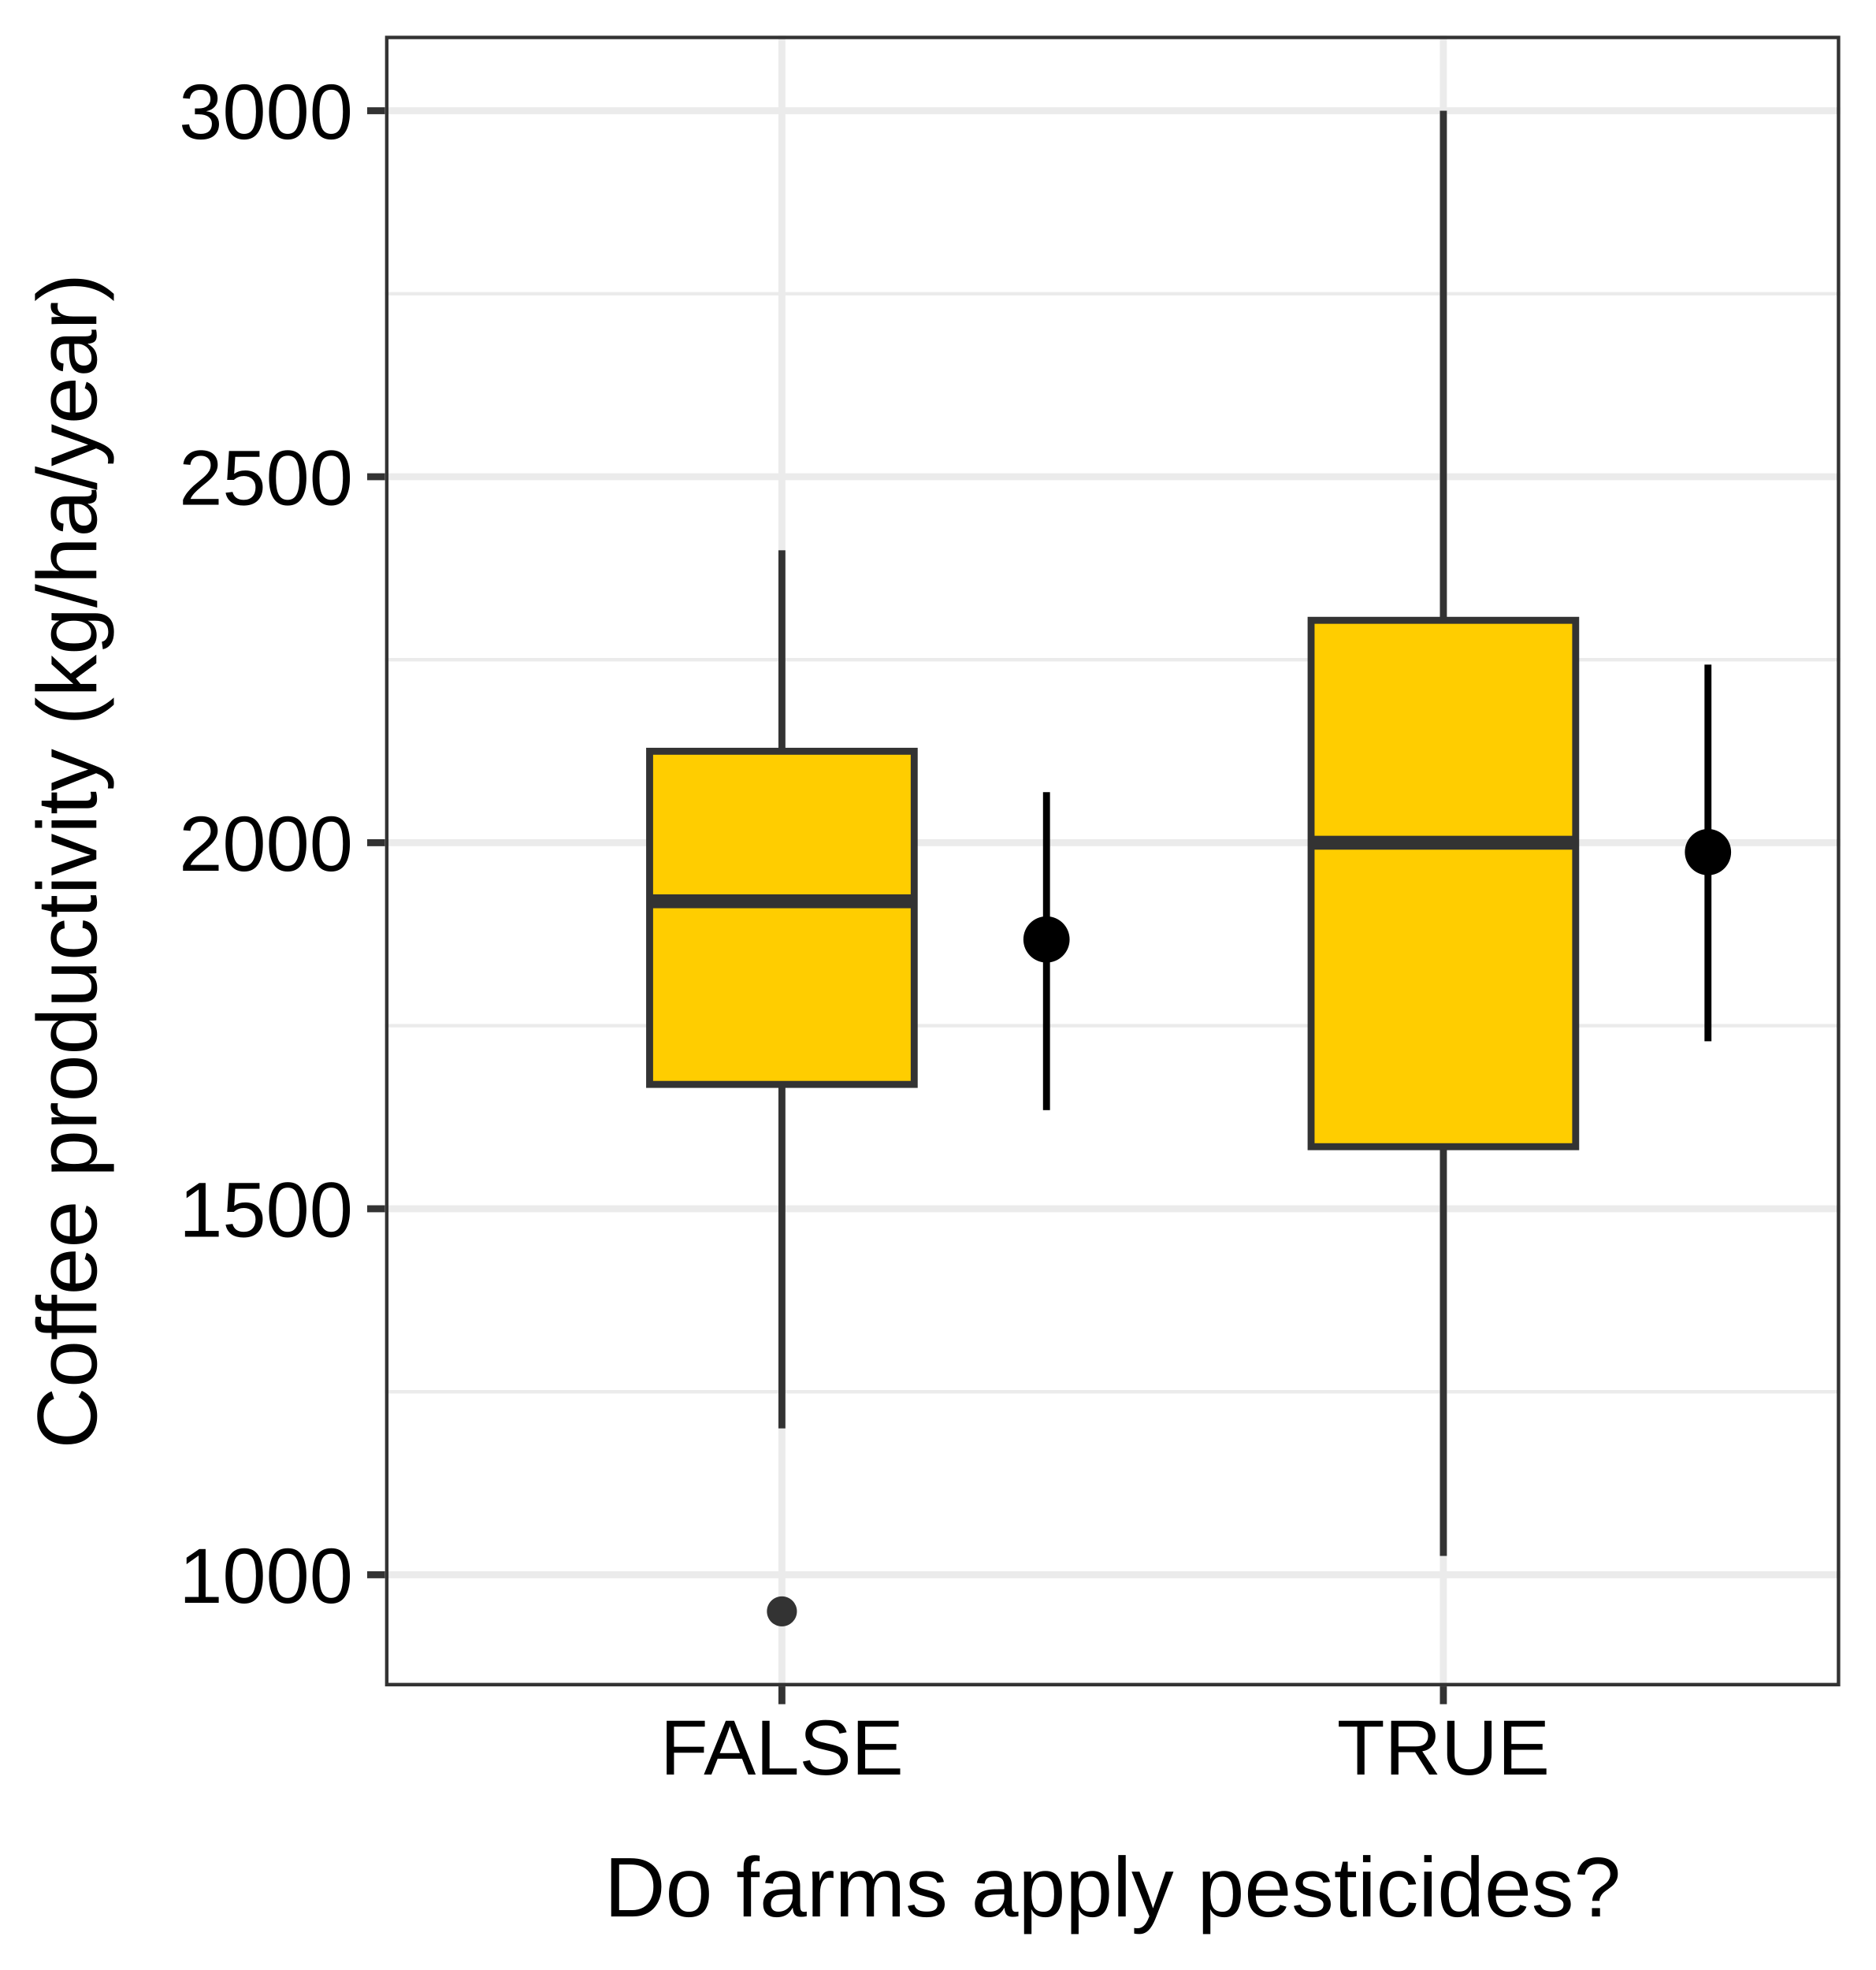
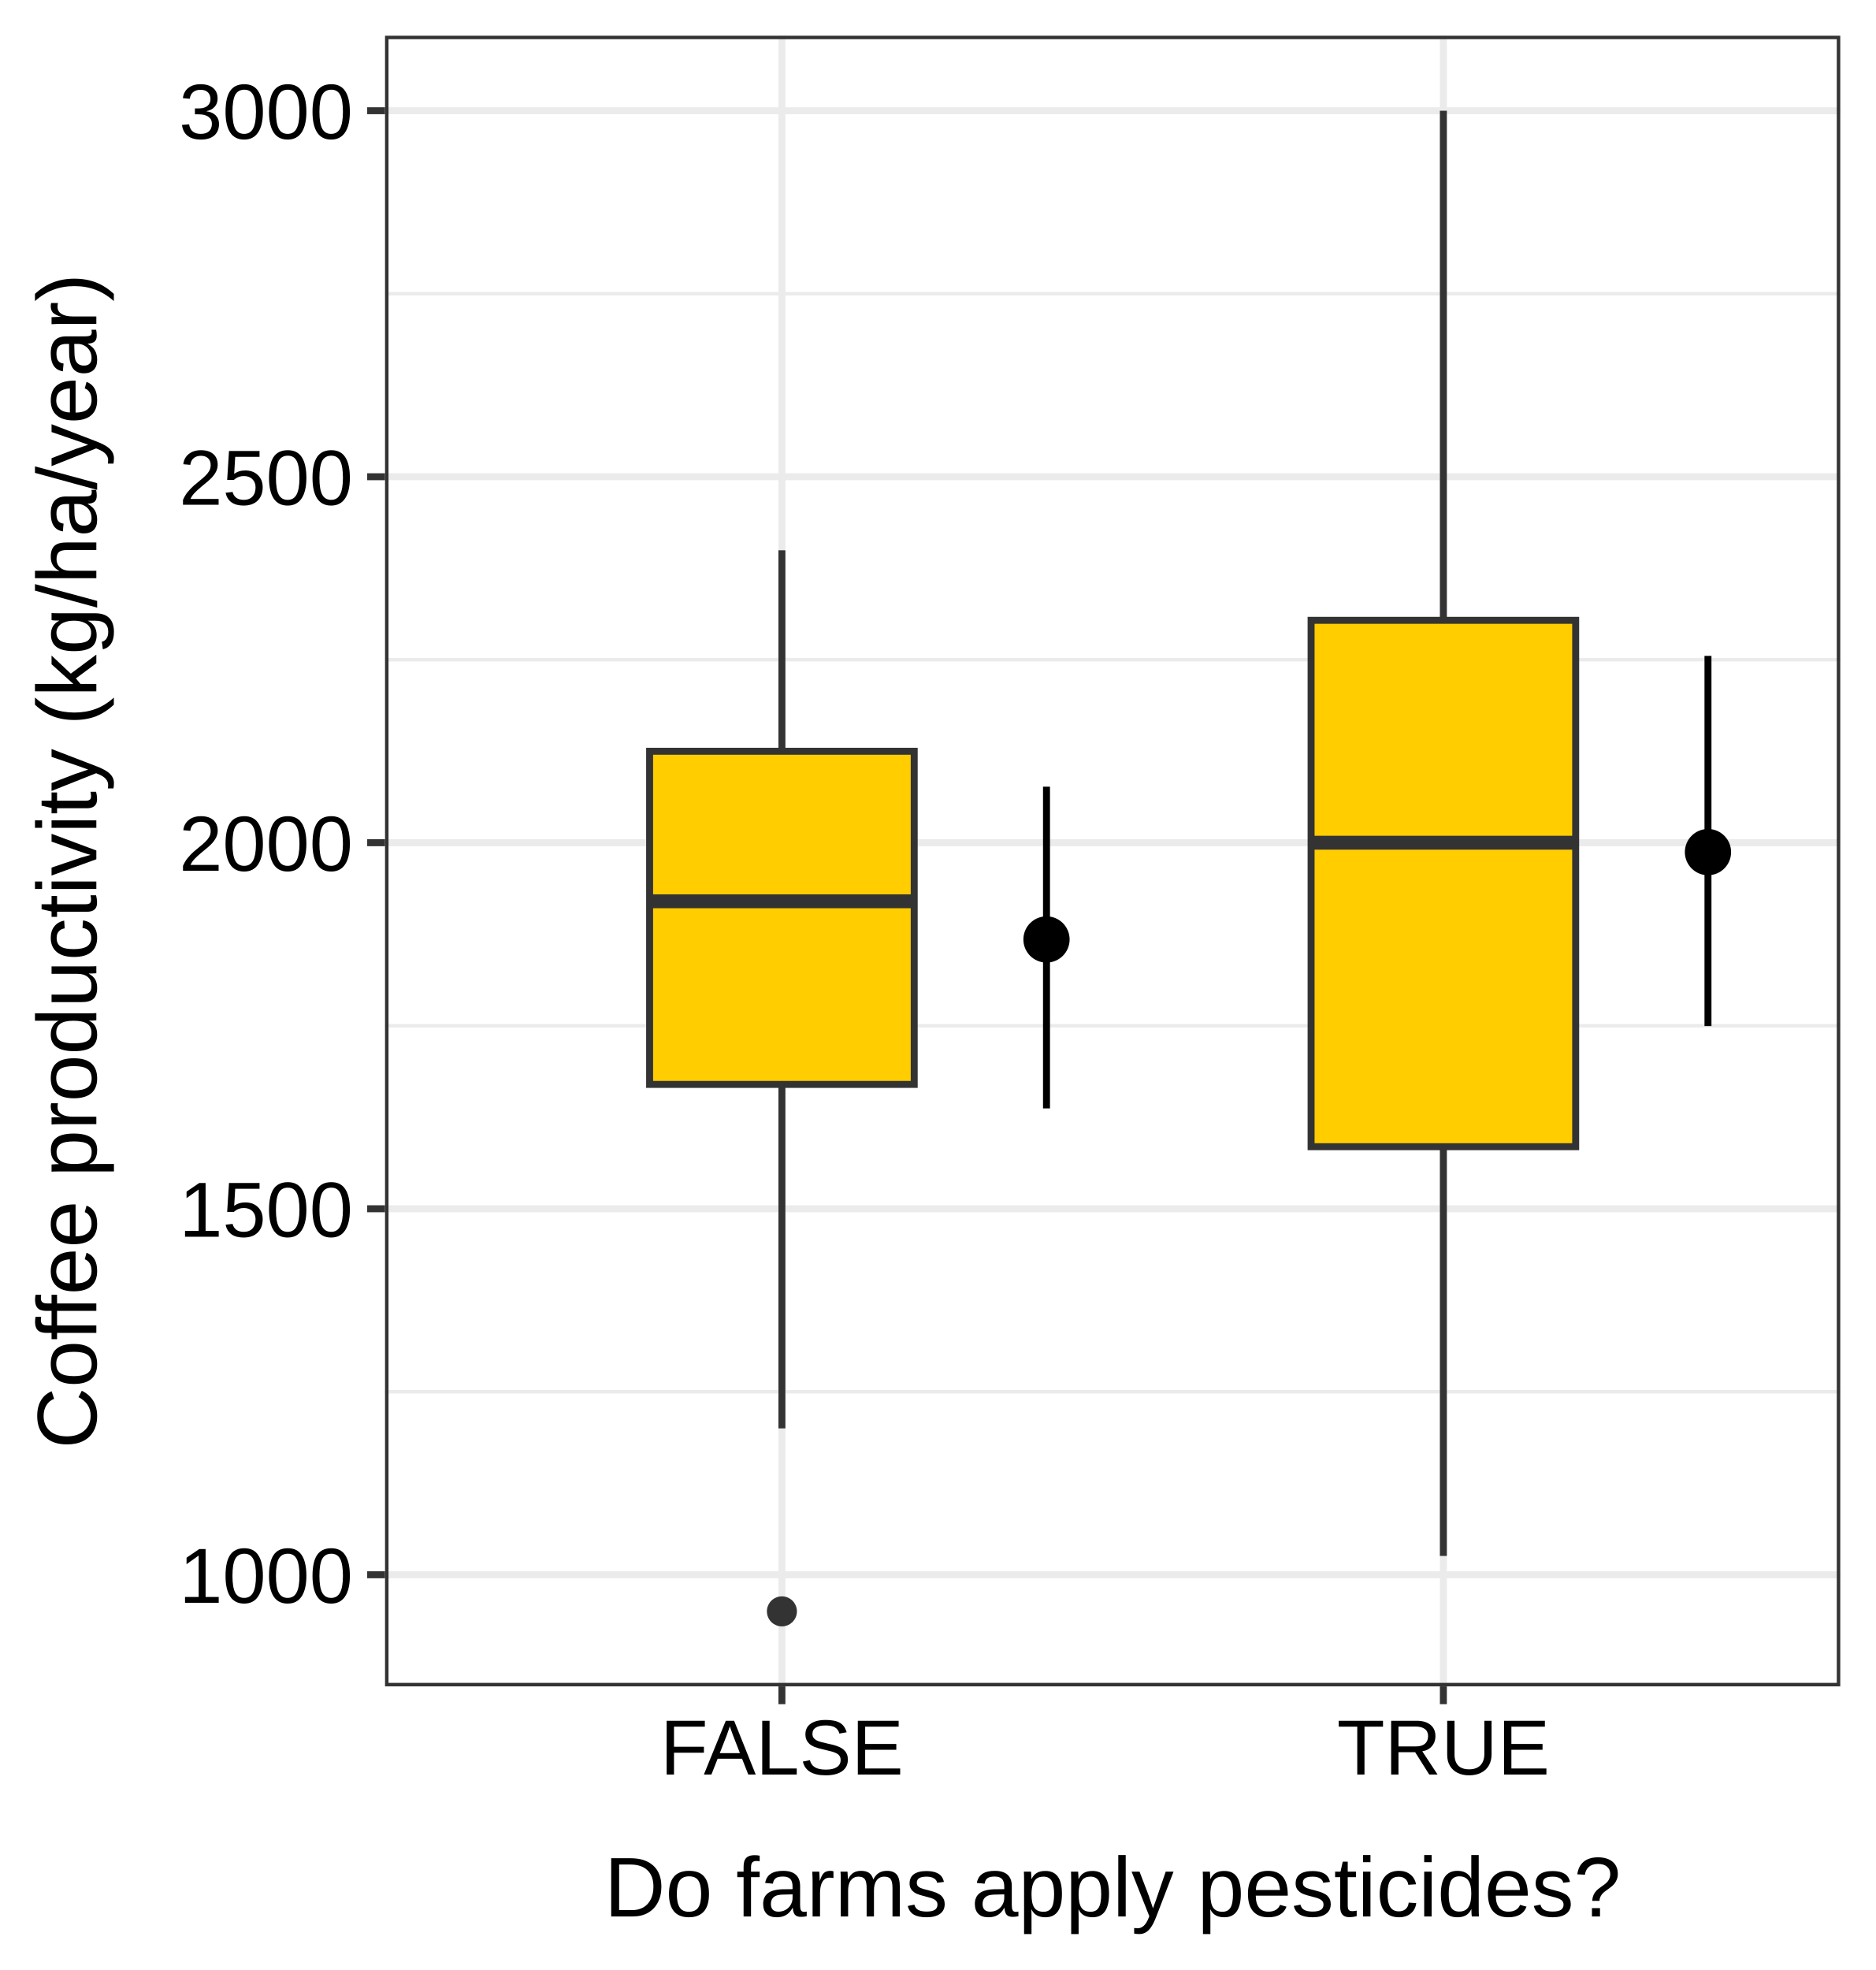
<svg xmlns="http://www.w3.org/2000/svg" width="288.00pt" height="302.40pt" viewBox="0 0 288.00 302.40">
  <g class="svglite">
    <defs>
      <style type="text/css">
    .svglite line, .svglite polyline, .svglite polygon, .svglite path, .svglite rect, .svglite circle {
      fill: none;
      stroke: #000000;
      stroke-linecap: round;
      stroke-linejoin: round;
      stroke-miterlimit: 10.00;
    }
    .svglite text {
      white-space: pre;
    }
    .svglite g.glyphgroup path {
      fill: inherit;
      stroke: none;
    }
  </style>
    </defs>
    <rect width="100%" height="100%" style="stroke: none; fill: #FFFFFF;" />
    <defs>
      <clipPath id="cpMC4wMHwyODguMDB8MC4wMHwzMDIuNDA=">
        <rect x="0.00" y="0.00" width="288.00" height="302.40" />
      </clipPath>
    </defs>
    <g clip-path="url(#cpMC4wMHwyODguMDB8MC4wMHwzMDIuNDA=)">
      <rect x="0.00" y="0.00" width="288.00" height="302.40" style="stroke-width: 1.07; stroke: #FFFFFF; fill: #FFFFFF;" />
    </g>
    <defs>
      <clipPath id="cpNTkuMTF8MjgyLjUyfDUuNDh8MjU4Ljg2">
        <rect x="59.11" y="5.48" width="223.41" height="253.38" />
      </clipPath>
    </defs>
    <g clip-path="url(#cpNTkuMTF8MjgyLjUyfDUuNDh8MjU4Ljg2)">
      <rect x="59.11" y="5.48" width="223.41" height="253.38" style="stroke-width: 1.07; stroke: none; fill: #FFFFFF;" />
      <polyline points="59.11,213.64 282.52,213.64 " style="stroke-width: 0.53; stroke: #EBEBEB; stroke-linecap: butt;" />
      <polyline points="59.11,157.45 282.52,157.45 " style="stroke-width: 0.53; stroke: #EBEBEB; stroke-linecap: butt;" />
      <polyline points="59.11,101.27 282.52,101.27 " style="stroke-width: 0.53; stroke: #EBEBEB; stroke-linecap: butt;" />
      <polyline points="59.11,45.09 282.52,45.09 " style="stroke-width: 0.53; stroke: #EBEBEB; stroke-linecap: butt;" />
      <polyline points="59.11,241.73 282.52,241.73 " style="stroke-width: 1.07; stroke: #EBEBEB; stroke-linecap: butt;" />
      <polyline points="59.11,185.55 282.52,185.55 " style="stroke-width: 1.07; stroke: #EBEBEB; stroke-linecap: butt;" />
      <polyline points="59.11,129.36 282.52,129.36 " style="stroke-width: 1.07; stroke: #EBEBEB; stroke-linecap: butt;" />
      <polyline points="59.11,73.18 282.52,73.18 " style="stroke-width: 1.07; stroke: #EBEBEB; stroke-linecap: butt;" />
      <polyline points="59.11,17.00 282.52,17.00 " style="stroke-width: 1.07; stroke: #EBEBEB; stroke-linecap: butt;" />
      <polyline points="120.04,258.86 120.04,5.48 " style="stroke-width: 1.07; stroke: #EBEBEB; stroke-linecap: butt;" />
      <polyline points="221.59,258.86 221.59,5.48 " style="stroke-width: 1.07; stroke: #EBEBEB; stroke-linecap: butt;" />
      <circle cx="120.04" cy="247.35" r="1.95" style="stroke-width: 0.71; stroke: #333333; fill: #333333;" />
      <line x1="120.04" y1="115.32" x2="120.04" y2="84.47" style="stroke-width: 1.07; stroke: #333333; stroke-linecap: butt;" />
      <line x1="120.04" y1="166.46" x2="120.04" y2="219.26" style="stroke-width: 1.07; stroke: #333333; stroke-linecap: butt;" />
      <polygon points="99.73,115.32 99.73,166.46 140.35,166.46 140.35,115.32 99.73,115.32 " style="stroke-width: 1.07; stroke: #333333; stroke-linecap: butt; stroke-linejoin: miter; fill: #FFCD00;" />
      <line x1="99.73" y1="138.35" x2="140.35" y2="138.35" style="stroke-width: 2.13; stroke: #333333; stroke-linecap: butt; stroke-linejoin: miter;" />
      <line x1="221.59" y1="95.22" x2="221.59" y2="17.00" style="stroke-width: 1.07; stroke: #333333; stroke-linecap: butt;" />
      <line x1="221.59" y1="176.02" x2="221.59" y2="238.84" style="stroke-width: 1.07; stroke: #333333; stroke-linecap: butt;" />
      <polygon points="201.28,95.22 201.28,176.02 241.90,176.02 241.90,95.22 201.28,95.22 " style="stroke-width: 1.07; stroke: #333333; stroke-linecap: butt; stroke-linejoin: miter; fill: #FFCD00;" />
      <line x1="201.28" y1="129.36" x2="241.90" y2="129.36" style="stroke-width: 2.13; stroke: #333333; stroke-linecap: butt; stroke-linejoin: miter;" />
-       <line x1="160.66" y1="170.41" x2="160.66" y2="121.60" style="stroke-width: 1.07; stroke-linecap: butt;" />
-       <line x1="262.21" y1="159.84" x2="262.21" y2="102.02" style="stroke-width: 1.07; stroke-linecap: butt;" />
+       <line x1="160.66" y1="170.14" x2="160.66" y2="120.76" style="stroke-width: 1.07; stroke-linecap: butt;" />
+       <line x1="262.21" y1="157.51" x2="262.21" y2="100.68" style="stroke-width: 1.07; stroke-linecap: butt;" />
      <circle cx="160.66" cy="144.21" r="2.84" style="stroke-width: 1.42; fill: #000000;" />
      <circle cx="262.21" cy="130.80" r="2.84" style="stroke-width: 1.42; fill: #000000;" />
      <rect x="59.11" y="5.48" width="223.41" height="253.38" style="stroke-width: 1.07; stroke: #333333;" />
    </g>
    <g clip-path="url(#cpMC4wMHwyODguMDB8MC4wMHwzMDIuNDA=)">
      <text x="54.18" y="246.03" text-anchor="end" style="font-size: 12.00px; font-family: &quot;Arial&quot;;" textLength="26.69px" lengthAdjust="spacingAndGlyphs">1000</text>
      <text x="54.18" y="189.84" text-anchor="end" style="font-size: 12.00px; font-family: &quot;Arial&quot;;" textLength="26.69px" lengthAdjust="spacingAndGlyphs">1500</text>
      <text x="54.18" y="133.66" text-anchor="end" style="font-size: 12.00px; font-family: &quot;Arial&quot;;" textLength="26.69px" lengthAdjust="spacingAndGlyphs">2000</text>
      <text x="54.18" y="77.48" text-anchor="end" style="font-size: 12.00px; font-family: &quot;Arial&quot;;" textLength="26.69px" lengthAdjust="spacingAndGlyphs">2500</text>
      <text x="54.18" y="21.30" text-anchor="end" style="font-size: 12.00px; font-family: &quot;Arial&quot;;" textLength="26.69px" lengthAdjust="spacingAndGlyphs">3000</text>
      <polyline points="56.37,241.73 59.11,241.73 " style="stroke-width: 1.07; stroke: #333333; stroke-linecap: butt;" />
      <polyline points="56.37,185.55 59.11,185.55 " style="stroke-width: 1.07; stroke: #333333; stroke-linecap: butt;" />
      <polyline points="56.37,129.36 59.11,129.36 " style="stroke-width: 1.07; stroke: #333333; stroke-linecap: butt;" />
      <polyline points="56.37,73.18 59.11,73.18 " style="stroke-width: 1.07; stroke: #333333; stroke-linecap: butt;" />
      <polyline points="56.37,17.00 59.11,17.00 " style="stroke-width: 1.07; stroke: #333333; stroke-linecap: butt;" />
      <polyline points="120.04,261.60 120.04,258.86 " style="stroke-width: 1.07; stroke: #333333; stroke-linecap: butt;" />
      <polyline points="221.59,261.60 221.59,258.86 " style="stroke-width: 1.07; stroke: #333333; stroke-linecap: butt;" />
      <text x="120.04" y="272.39" text-anchor="middle" style="font-size: 12.00px; font-family: &quot;Arial&quot;;" textLength="37.34px" lengthAdjust="spacingAndGlyphs">FALSE</text>
      <text x="221.59" y="272.39" text-anchor="middle" style="font-size: 12.00px; font-family: &quot;Arial&quot;;" textLength="32.67px" lengthAdjust="spacingAndGlyphs">TRUE</text>
      <text x="170.81" y="294.18" text-anchor="middle" style="font-size: 13.00px; font-family: &quot;Arial&quot;;" textLength="156.11px" lengthAdjust="spacingAndGlyphs">Do farms apply pesticides?</text>
      <text transform="translate(14.79,132.17) rotate(-90)" text-anchor="middle" style="font-size: 13.00px; font-family: &quot;Arial&quot;;" textLength="180.44px" lengthAdjust="spacingAndGlyphs">Coffee productivity (kg/ha/year)</text>
    </g>
  </g>
</svg>
